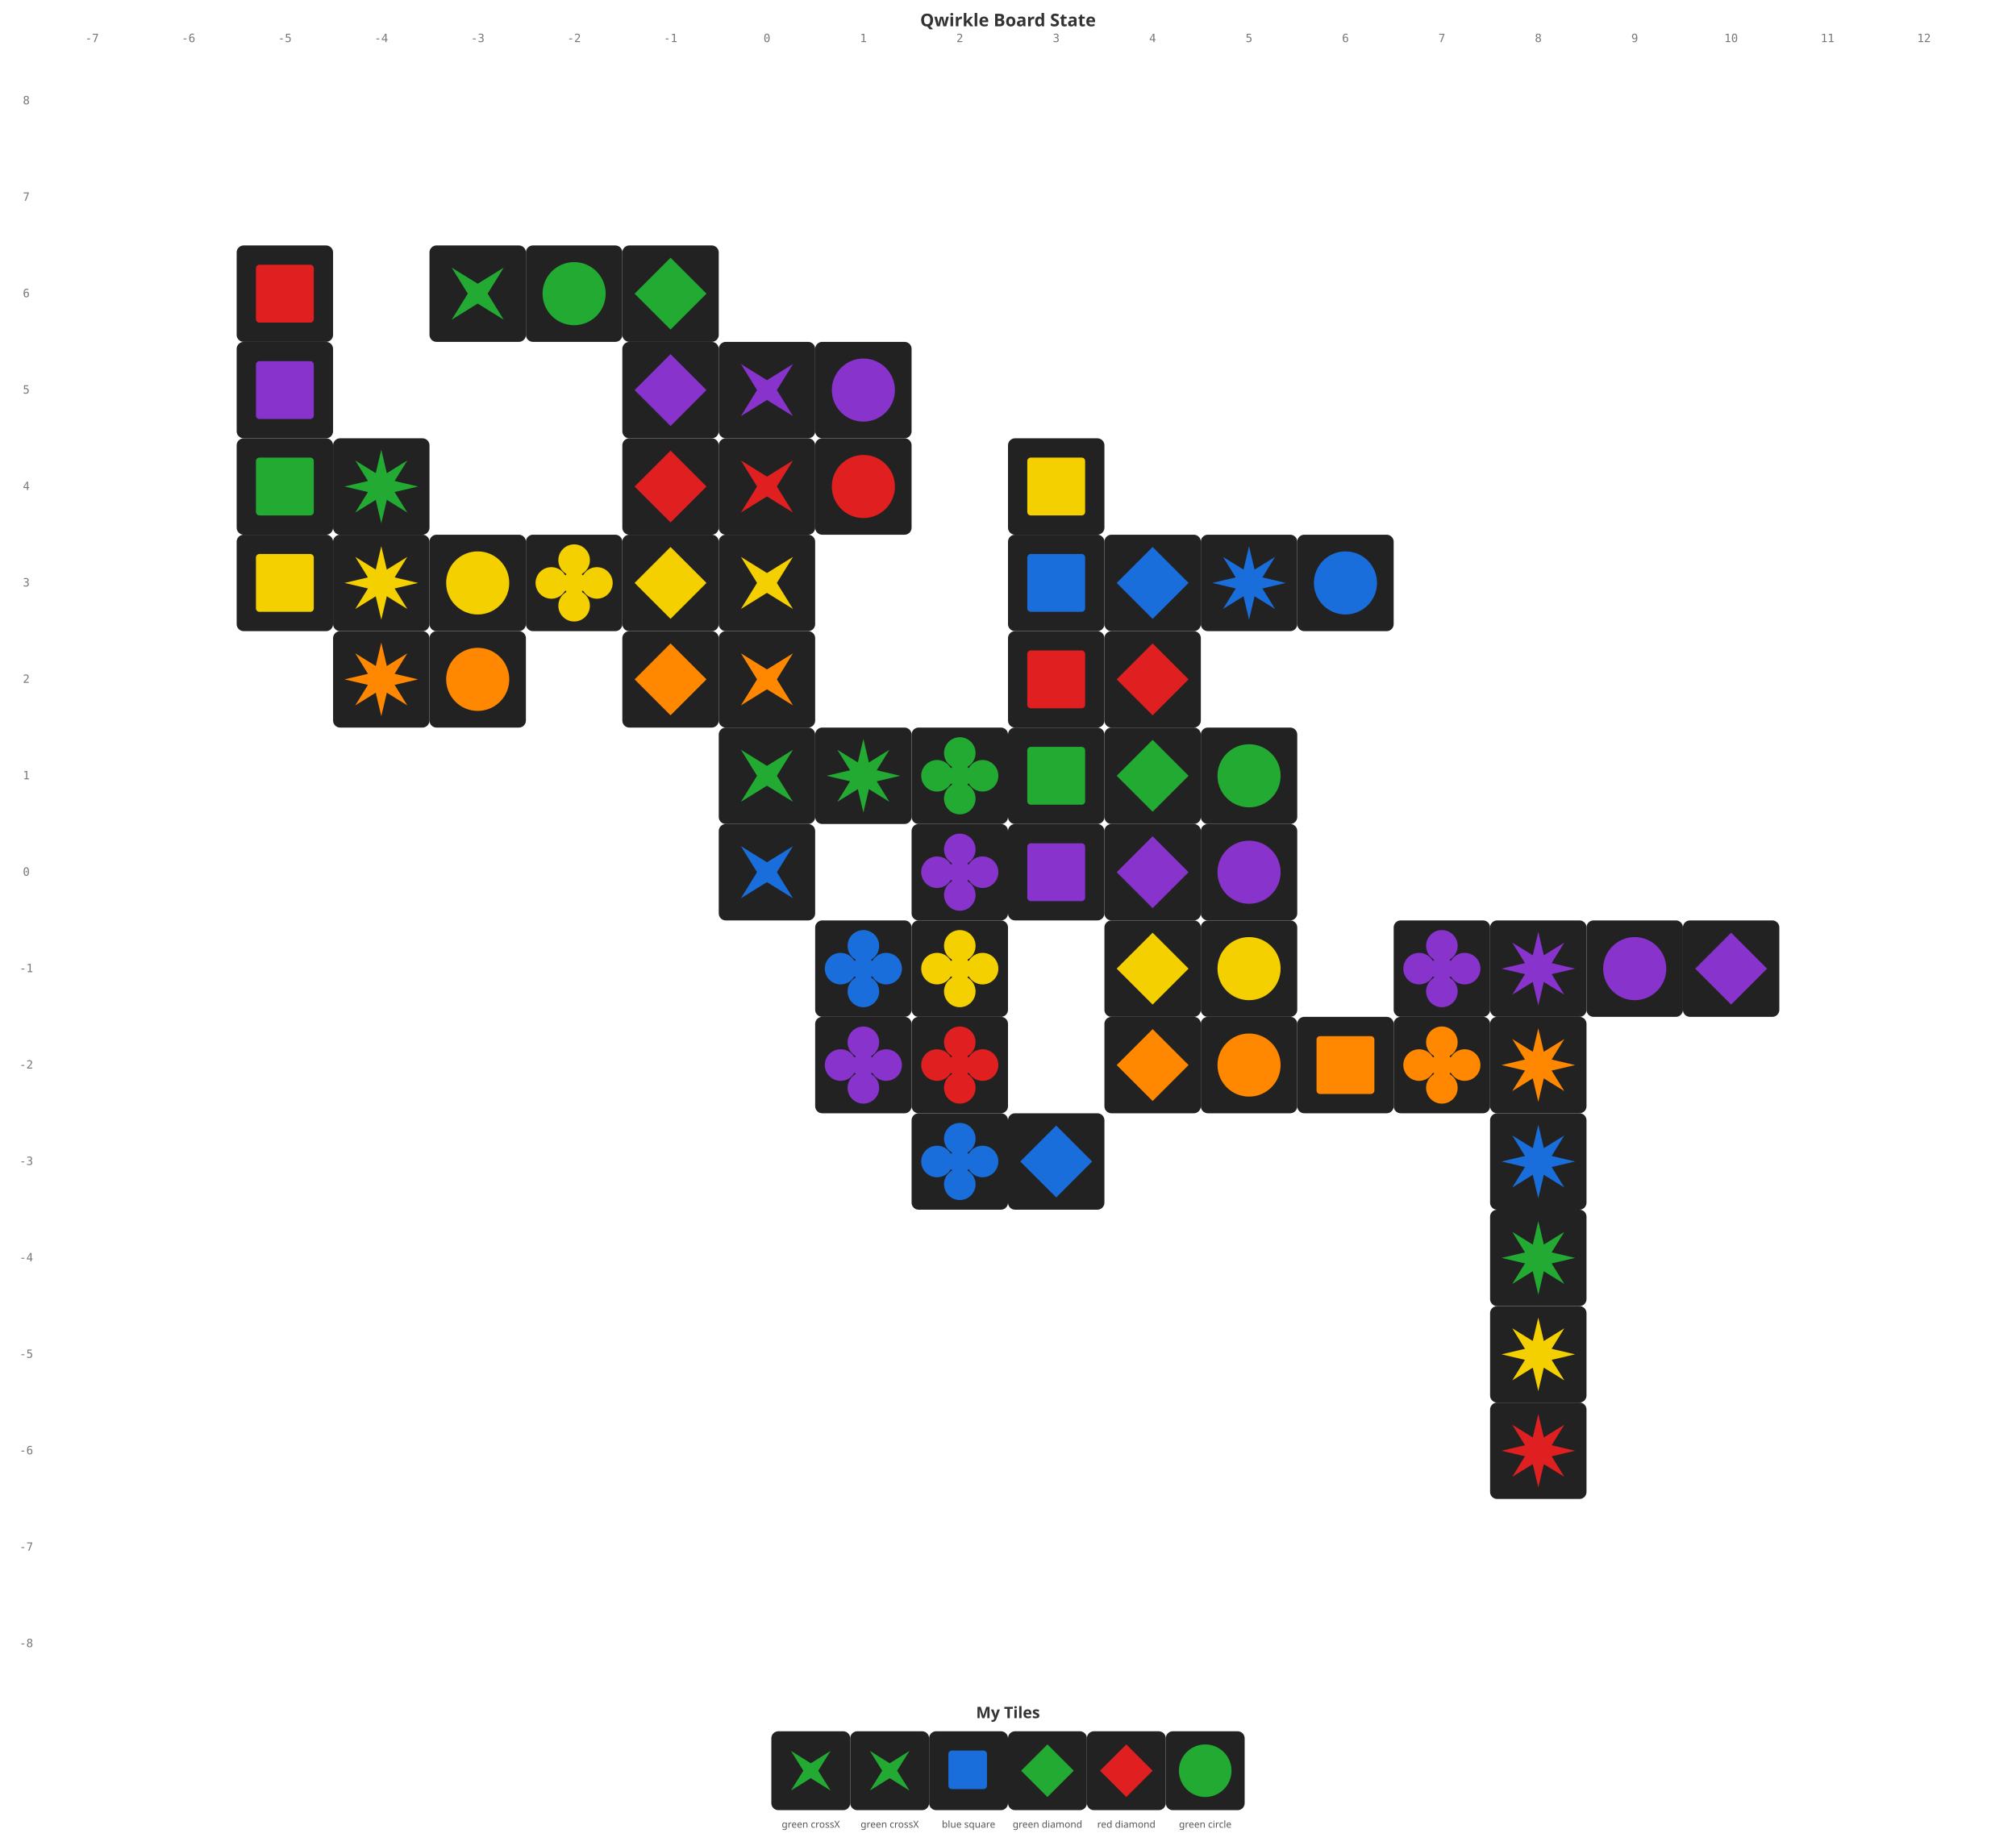
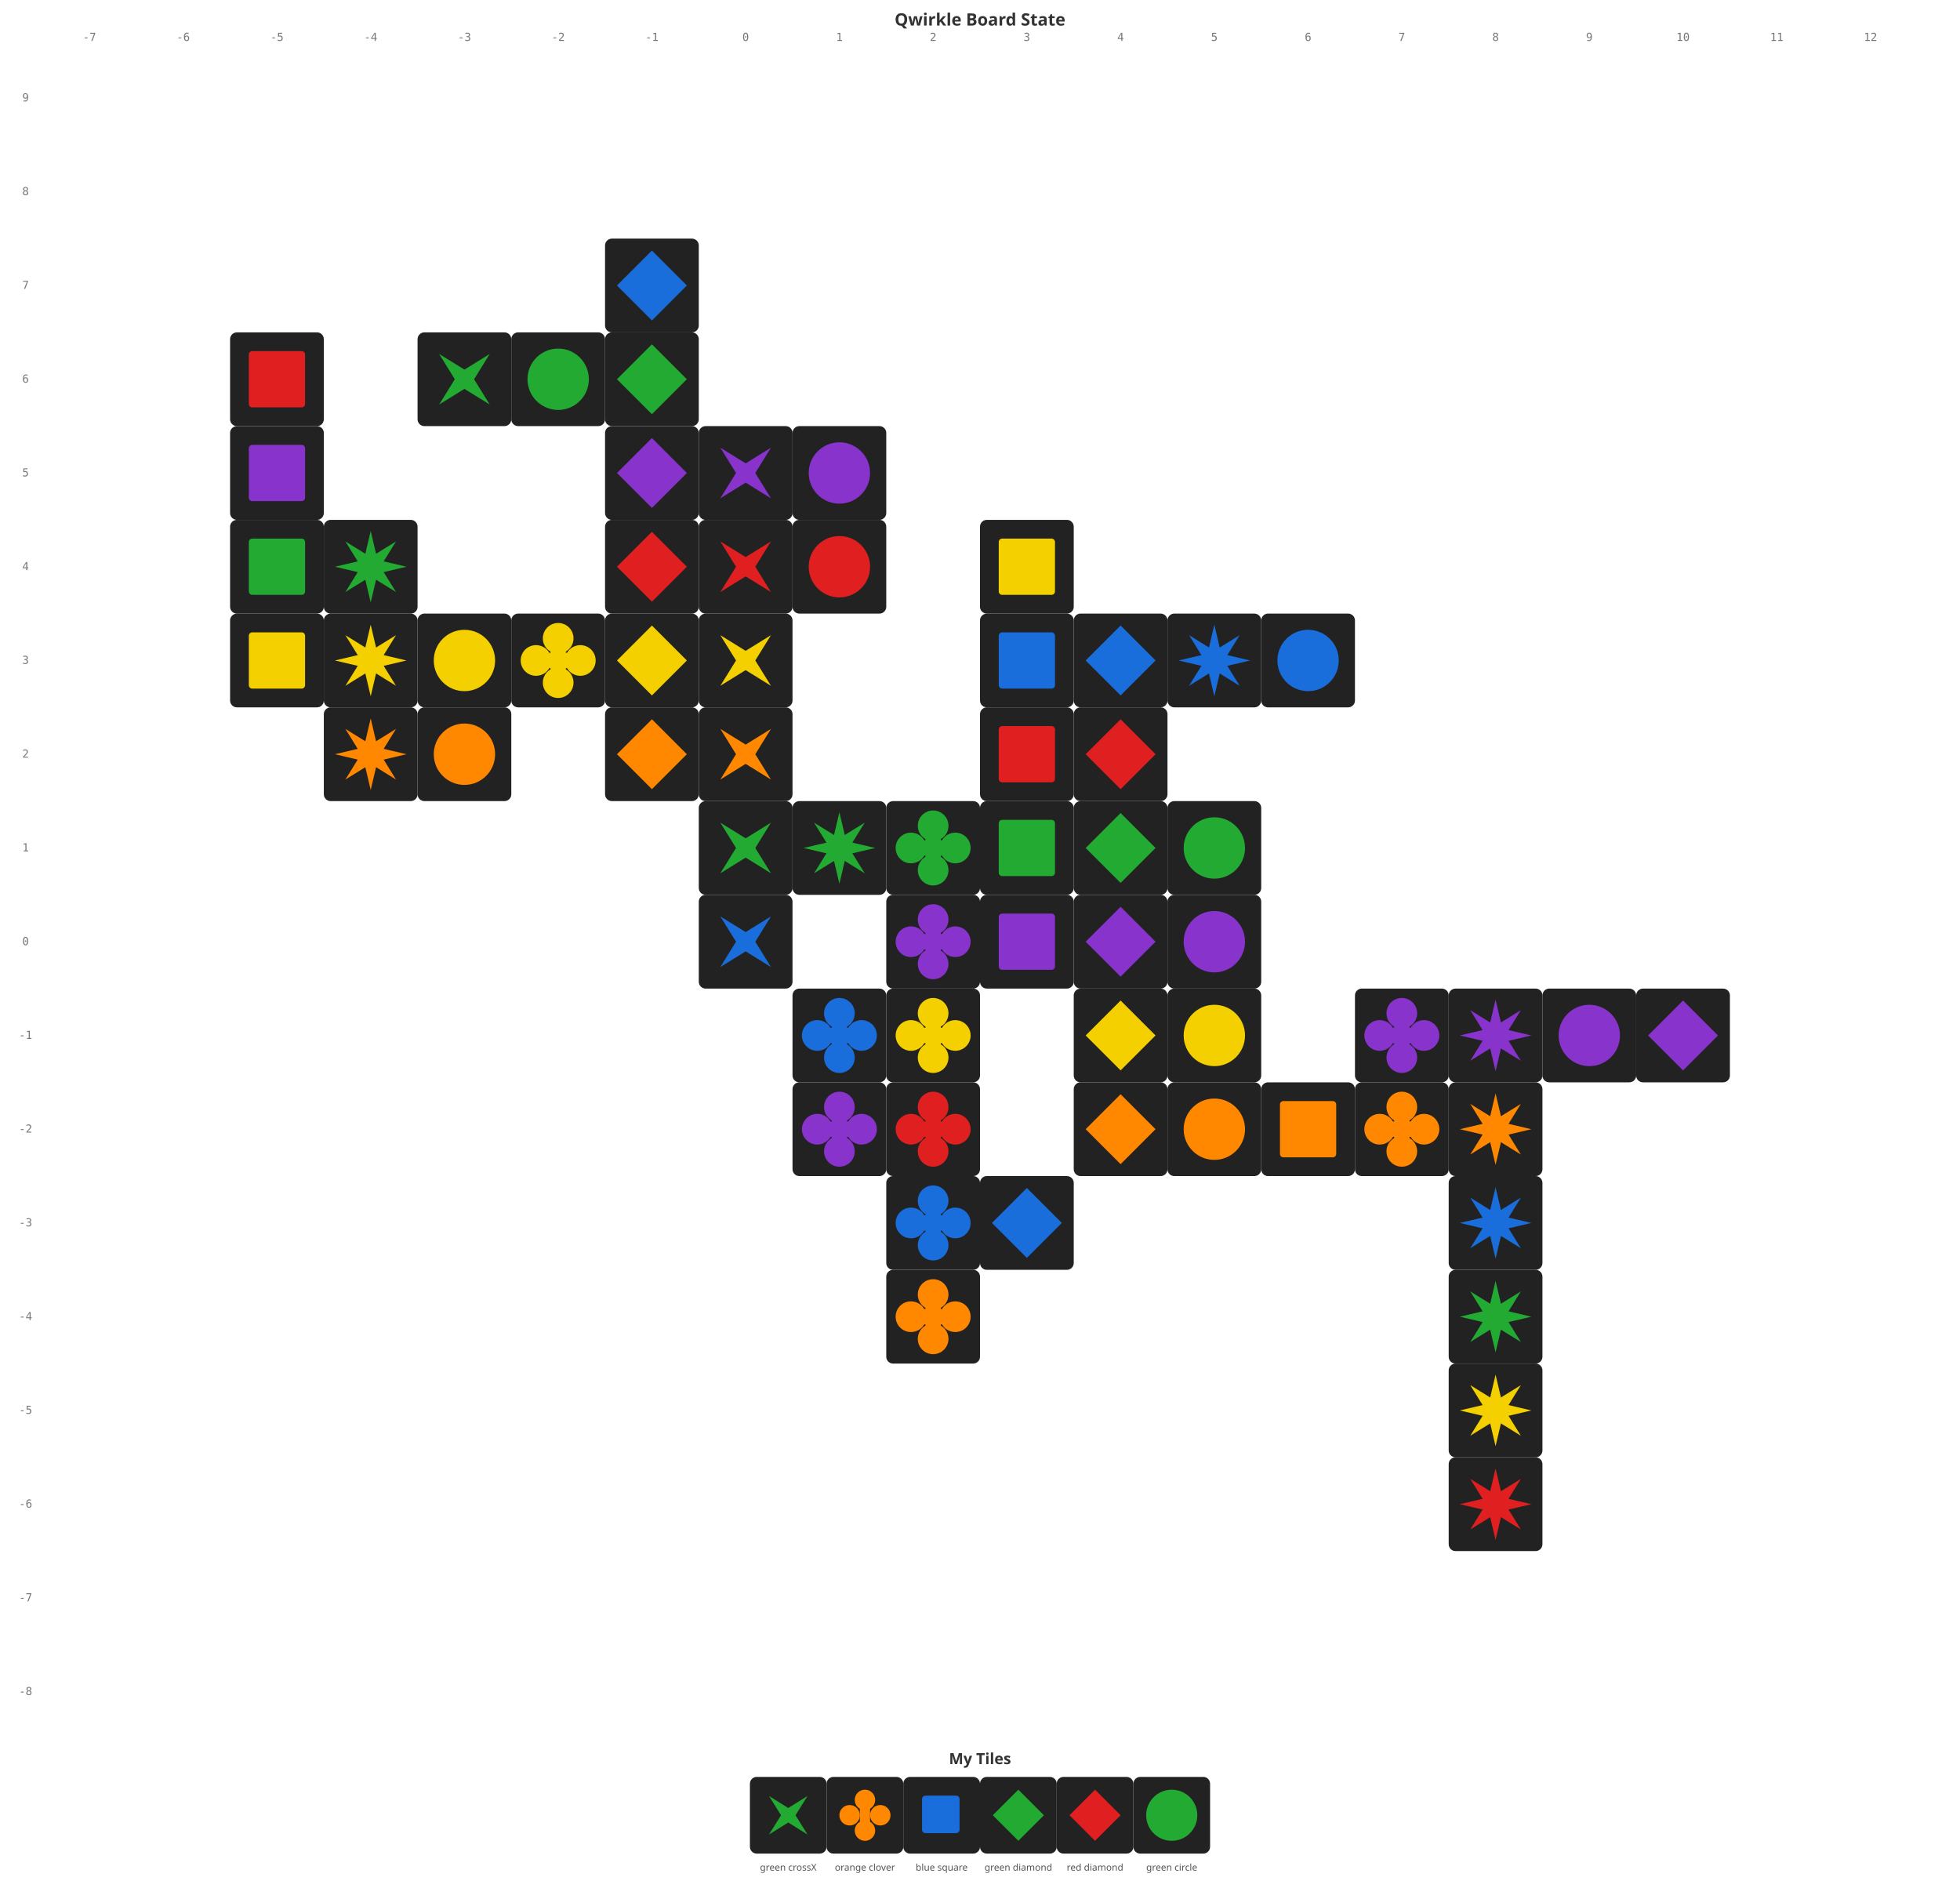
- <svg xmlns="http://www.w3.org/2000/svg" viewBox="0 0 2300 2105" width="2300" height="2105" style="background:#f5f0e8">
+ <svg xmlns="http://www.w3.org/2000/svg" viewBox="0 0 2300 2215" width="2300" height="2215" style="background:#f5f0e8">
  <text x="1150" y="30" text-anchor="middle" font-size="20" fill="#333" font-family="sans-serif" font-weight="bold">Qwirkle Board State</text>
  <text x="105" y="48" text-anchor="middle" font-size="13" fill="#777" font-family="monospace">-7</text>
  <text x="215" y="48" text-anchor="middle" font-size="13" fill="#777" font-family="monospace">-6</text>
  <text x="325" y="48" text-anchor="middle" font-size="13" fill="#777" font-family="monospace">-5</text>
  <text x="435" y="48" text-anchor="middle" font-size="13" fill="#777" font-family="monospace">-4</text>
  <text x="545" y="48" text-anchor="middle" font-size="13" fill="#777" font-family="monospace">-3</text>
  <text x="655" y="48" text-anchor="middle" font-size="13" fill="#777" font-family="monospace">-2</text>
  <text x="765" y="48" text-anchor="middle" font-size="13" fill="#777" font-family="monospace">-1</text>
  <text x="875" y="48" text-anchor="middle" font-size="13" fill="#777" font-family="monospace">0</text>
  <text x="985" y="48" text-anchor="middle" font-size="13" fill="#777" font-family="monospace">1</text>
  <text x="1095" y="48" text-anchor="middle" font-size="13" fill="#777" font-family="monospace">2</text>
  <text x="1205" y="48" text-anchor="middle" font-size="13" fill="#777" font-family="monospace">3</text>
  <text x="1315" y="48" text-anchor="middle" font-size="13" fill="#777" font-family="monospace">4</text>
  <text x="1425" y="48" text-anchor="middle" font-size="13" fill="#777" font-family="monospace">5</text>
  <text x="1535" y="48" text-anchor="middle" font-size="13" fill="#777" font-family="monospace">6</text>
  <text x="1645" y="48" text-anchor="middle" font-size="13" fill="#777" font-family="monospace">7</text>
  <text x="1755" y="48" text-anchor="middle" font-size="13" fill="#777" font-family="monospace">8</text>
  <text x="1865" y="48" text-anchor="middle" font-size="13" fill="#777" font-family="monospace">9</text>
  <text x="1975" y="48" text-anchor="middle" font-size="13" fill="#777" font-family="monospace">10</text>
  <text x="2085" y="48" text-anchor="middle" font-size="13" fill="#777" font-family="monospace">11</text>
  <text x="2195" y="48" text-anchor="middle" font-size="13" fill="#777" font-family="monospace">12</text>
-   <text x="30" y="1879" text-anchor="middle" font-size="13" fill="#777" font-family="monospace">-8</text>
-   <text x="30" y="1769" text-anchor="middle" font-size="13" fill="#777" font-family="monospace">-7</text>
-   <text x="30" y="1659" text-anchor="middle" font-size="13" fill="#777" font-family="monospace">-6</text>
-   <text x="30" y="1549" text-anchor="middle" font-size="13" fill="#777" font-family="monospace">-5</text>
-   <text x="30" y="1439" text-anchor="middle" font-size="13" fill="#777" font-family="monospace">-4</text>
-   <text x="30" y="1329" text-anchor="middle" font-size="13" fill="#777" font-family="monospace">-3</text>
-   <text x="30" y="1219" text-anchor="middle" font-size="13" fill="#777" font-family="monospace">-2</text>
-   <text x="30" y="1109" text-anchor="middle" font-size="13" fill="#777" font-family="monospace">-1</text>
-   <text x="30" y="999" text-anchor="middle" font-size="13" fill="#777" font-family="monospace">0</text>
-   <text x="30" y="889" text-anchor="middle" font-size="13" fill="#777" font-family="monospace">1</text>
-   <text x="30" y="779" text-anchor="middle" font-size="13" fill="#777" font-family="monospace">2</text>
-   <text x="30" y="669" text-anchor="middle" font-size="13" fill="#777" font-family="monospace">3</text>
-   <text x="30" y="559" text-anchor="middle" font-size="13" fill="#777" font-family="monospace">4</text>
-   <text x="30" y="449" text-anchor="middle" font-size="13" fill="#777" font-family="monospace">5</text>
-   <text x="30" y="339" text-anchor="middle" font-size="13" fill="#777" font-family="monospace">6</text>
-   <text x="30" y="229" text-anchor="middle" font-size="13" fill="#777" font-family="monospace">7</text>
-   <text x="30" y="119" text-anchor="middle" font-size="13" fill="#777" font-family="monospace">8</text>
-   <rect x="270" y="280" width="110" height="110" rx="8" fill="#222" />
-   <rect x="292" y="302" width="66" height="66" rx="4" fill="#e02020" />
+   <text x="30" y="1989" text-anchor="middle" font-size="13" fill="#777" font-family="monospace">-8</text>
+   <text x="30" y="1879" text-anchor="middle" font-size="13" fill="#777" font-family="monospace">-7</text>
+   <text x="30" y="1769" text-anchor="middle" font-size="13" fill="#777" font-family="monospace">-6</text>
+   <text x="30" y="1659" text-anchor="middle" font-size="13" fill="#777" font-family="monospace">-5</text>
+   <text x="30" y="1549" text-anchor="middle" font-size="13" fill="#777" font-family="monospace">-4</text>
+   <text x="30" y="1439" text-anchor="middle" font-size="13" fill="#777" font-family="monospace">-3</text>
+   <text x="30" y="1329" text-anchor="middle" font-size="13" fill="#777" font-family="monospace">-2</text>
+   <text x="30" y="1219" text-anchor="middle" font-size="13" fill="#777" font-family="monospace">-1</text>
+   <text x="30" y="1109" text-anchor="middle" font-size="13" fill="#777" font-family="monospace">0</text>
+   <text x="30" y="999" text-anchor="middle" font-size="13" fill="#777" font-family="monospace">1</text>
+   <text x="30" y="889" text-anchor="middle" font-size="13" fill="#777" font-family="monospace">2</text>
+   <text x="30" y="779" text-anchor="middle" font-size="13" fill="#777" font-family="monospace">3</text>
+   <text x="30" y="669" text-anchor="middle" font-size="13" fill="#777" font-family="monospace">4</text>
+   <text x="30" y="559" text-anchor="middle" font-size="13" fill="#777" font-family="monospace">5</text>
+   <text x="30" y="449" text-anchor="middle" font-size="13" fill="#777" font-family="monospace">6</text>
+   <text x="30" y="339" text-anchor="middle" font-size="13" fill="#777" font-family="monospace">7</text>
+   <text x="30" y="229" text-anchor="middle" font-size="13" fill="#777" font-family="monospace">8</text>
+   <text x="30" y="119" text-anchor="middle" font-size="13" fill="#777" font-family="monospace">9</text>
  <rect x="270" y="390" width="110" height="110" rx="8" fill="#222" />
-   <rect x="292" y="412" width="66" height="66" rx="4" fill="#8833cc" />
+   <rect x="292" y="412" width="66" height="66" rx="4" fill="#e02020" />
  <rect x="270" y="500" width="110" height="110" rx="8" fill="#222" />
-   <rect x="292" y="522" width="66" height="66" rx="4" fill="#22aa33" />
+   <rect x="292" y="522" width="66" height="66" rx="4" fill="#8833cc" />
  <rect x="270" y="610" width="110" height="110" rx="8" fill="#222" />
-   <rect x="292" y="632" width="66" height="66" rx="4" fill="#f5d000" />
-   <rect x="380" y="500" width="110" height="110" rx="8" fill="#222" />
-   <g transform="translate(435,555)">
-     <polygon points="0,-42 8,-8 42,0 8,8 0,42 -8,8 -42,0 -8,-8" fill="#22aa33" />
-     <polygon points="0,-42 8,-8 42,0 8,8 0,42 -8,8 -42,0 -8,-8" fill="#22aa33" transform="rotate(45)" />
-   </g>
+   <rect x="292" y="632" width="66" height="66" rx="4" fill="#22aa33" />
+   <rect x="270" y="720" width="110" height="110" rx="8" fill="#222" />
+   <rect x="292" y="742" width="66" height="66" rx="4" fill="#f5d000" />
  <rect x="380" y="610" width="110" height="110" rx="8" fill="#222" />
  <g transform="translate(435,665)">
+     <polygon points="0,-42 8,-8 42,0 8,8 0,42 -8,8 -42,0 -8,-8" fill="#22aa33" />
+     <polygon points="0,-42 8,-8 42,0 8,8 0,42 -8,8 -42,0 -8,-8" fill="#22aa33" transform="rotate(45)" />
+   </g>
+   <rect x="380" y="720" width="110" height="110" rx="8" fill="#222" />
+   <g transform="translate(435,775)">
    <polygon points="0,-42 8,-8 42,0 8,8 0,42 -8,8 -42,0 -8,-8" fill="#f5d000" />
    <polygon points="0,-42 8,-8 42,0 8,8 0,42 -8,8 -42,0 -8,-8" fill="#f5d000" transform="rotate(45)" />
  </g>
-   <rect x="380" y="720" width="110" height="110" rx="8" fill="#222" />
-   <g transform="translate(435,775)">
+   <rect x="380" y="830" width="110" height="110" rx="8" fill="#222" />
+   <g transform="translate(435,885)">
    <polygon points="0,-42 8,-8 42,0 8,8 0,42 -8,8 -42,0 -8,-8" fill="#ff8800" />
    <polygon points="0,-42 8,-8 42,0 8,8 0,42 -8,8 -42,0 -8,-8" fill="#ff8800" transform="rotate(45)" />
  </g>
-   <rect x="490" y="280" width="110" height="110" rx="8" fill="#222" />
-   <g transform="translate(545,335) rotate(45)">
-     <polygon points="0,-42 8,-8 42,0 8,8 0,42 -8,8 -42,0 -8,-8" fill="#22aa33" />
-   </g>
-   <rect x="490" y="610" width="110" height="110" rx="8" fill="#222" />
-   <circle cx="545" cy="665" r="36" fill="#f5d000" />
+   <rect x="490" y="390" width="110" height="110" rx="8" fill="#222" />
+   <g transform="translate(545,445) rotate(45)">
+     <polygon points="0,-42 8,-8 42,0 8,8 0,42 -8,8 -42,0 -8,-8" fill="#22aa33" />
+   </g>
  <rect x="490" y="720" width="110" height="110" rx="8" fill="#222" />
-   <circle cx="545" cy="775" r="36" fill="#ff8800" />
-   <rect x="600" y="280" width="110" height="110" rx="8" fill="#222" />
-   <circle cx="655" cy="335" r="36" fill="#22aa33" />
-   <rect x="600" y="610" width="110" height="110" rx="8" fill="#222" />
-   <g transform="translate(655,665)">
+   <circle cx="545" cy="775" r="36" fill="#f5d000" />
+   <rect x="490" y="830" width="110" height="110" rx="8" fill="#222" />
+   <circle cx="545" cy="885" r="36" fill="#ff8800" />
+   <rect x="600" y="390" width="110" height="110" rx="8" fill="#222" />
+   <circle cx="655" cy="445" r="36" fill="#22aa33" />
+   <rect x="600" y="720" width="110" height="110" rx="8" fill="#222" />
+   <g transform="translate(655,775)">
    <circle cx="0" cy="-26" r="18" fill="#f5d000" />
    <circle cx="26" cy="0" r="18" fill="#f5d000" />
    <circle cx="0" cy="26" r="18" fill="#f5d000" />
    <circle cx="-26" cy="0" r="18" fill="#f5d000" />
    <rect x="-9" y="-26" width="18" height="52" fill="#f5d000" />
    <rect x="-26" y="-9" width="52" height="18" fill="#f5d000" />
  </g>
  <rect x="710" y="280" width="110" height="110" rx="8" fill="#222" />
-   <polygon points="765,294 806,335 765,376 724,335" fill="#22aa33" />
+   <polygon points="765,294 806,335 765,376 724,335" fill="#1a6edb" />
  <rect x="710" y="390" width="110" height="110" rx="8" fill="#222" />
-   <polygon points="765,404 806,445 765,486 724,445" fill="#8833cc" />
+   <polygon points="765,404 806,445 765,486 724,445" fill="#22aa33" />
  <rect x="710" y="500" width="110" height="110" rx="8" fill="#222" />
-   <polygon points="765,514 806,555 765,596 724,555" fill="#e02020" />
+   <polygon points="765,514 806,555 765,596 724,555" fill="#8833cc" />
  <rect x="710" y="610" width="110" height="110" rx="8" fill="#222" />
-   <polygon points="765,624 806,665 765,706 724,665" fill="#f5d000" />
+   <polygon points="765,624 806,665 765,706 724,665" fill="#e02020" />
  <rect x="710" y="720" width="110" height="110" rx="8" fill="#222" />
-   <polygon points="765,734 806,775 765,816 724,775" fill="#ff8800" />
-   <rect x="820" y="390" width="110" height="110" rx="8" fill="#222" />
-   <g transform="translate(875,445) rotate(45)">
-     <polygon points="0,-42 8,-8 42,0 8,8 0,42 -8,8 -42,0 -8,-8" fill="#8833cc" />
-   </g>
+   <polygon points="765,734 806,775 765,816 724,775" fill="#f5d000" />
+   <rect x="710" y="830" width="110" height="110" rx="8" fill="#222" />
+   <polygon points="765,844 806,885 765,926 724,885" fill="#ff8800" />
  <rect x="820" y="500" width="110" height="110" rx="8" fill="#222" />
  <g transform="translate(875,555) rotate(45)">
-     <polygon points="0,-42 8,-8 42,0 8,8 0,42 -8,8 -42,0 -8,-8" fill="#e02020" />
+     <polygon points="0,-42 8,-8 42,0 8,8 0,42 -8,8 -42,0 -8,-8" fill="#8833cc" />
  </g>
  <rect x="820" y="610" width="110" height="110" rx="8" fill="#222" />
  <g transform="translate(875,665) rotate(45)">
-     <polygon points="0,-42 8,-8 42,0 8,8 0,42 -8,8 -42,0 -8,-8" fill="#f5d000" />
+     <polygon points="0,-42 8,-8 42,0 8,8 0,42 -8,8 -42,0 -8,-8" fill="#e02020" />
  </g>
  <rect x="820" y="720" width="110" height="110" rx="8" fill="#222" />
  <g transform="translate(875,775) rotate(45)">
-     <polygon points="0,-42 8,-8 42,0 8,8 0,42 -8,8 -42,0 -8,-8" fill="#ff8800" />
+     <polygon points="0,-42 8,-8 42,0 8,8 0,42 -8,8 -42,0 -8,-8" fill="#f5d000" />
  </g>
  <rect x="820" y="830" width="110" height="110" rx="8" fill="#222" />
  <g transform="translate(875,885) rotate(45)">
-     <polygon points="0,-42 8,-8 42,0 8,8 0,42 -8,8 -42,0 -8,-8" fill="#22aa33" />
+     <polygon points="0,-42 8,-8 42,0 8,8 0,42 -8,8 -42,0 -8,-8" fill="#ff8800" />
  </g>
  <rect x="820" y="940" width="110" height="110" rx="8" fill="#222" />
  <g transform="translate(875,995) rotate(45)">
+     <polygon points="0,-42 8,-8 42,0 8,8 0,42 -8,8 -42,0 -8,-8" fill="#22aa33" />
+   </g>
+   <rect x="820" y="1050" width="110" height="110" rx="8" fill="#222" />
+   <g transform="translate(875,1105) rotate(45)">
    <polygon points="0,-42 8,-8 42,0 8,8 0,42 -8,8 -42,0 -8,-8" fill="#1a6edb" />
  </g>
-   <rect x="930" y="390" width="110" height="110" rx="8" fill="#222" />
-   <circle cx="985" cy="445" r="36" fill="#8833cc" />
  <rect x="930" y="500" width="110" height="110" rx="8" fill="#222" />
-   <circle cx="985" cy="555" r="36" fill="#e02020" />
-   <rect x="930" y="830" width="110" height="110" rx="8" fill="#222" />
-   <g transform="translate(985,885)">
+   <circle cx="985" cy="555" r="36" fill="#8833cc" />
+   <rect x="930" y="610" width="110" height="110" rx="8" fill="#222" />
+   <circle cx="985" cy="665" r="36" fill="#e02020" />
+   <rect x="930" y="940" width="110" height="110" rx="8" fill="#222" />
+   <g transform="translate(985,995)">
    <polygon points="0,-42 8,-8 42,0 8,8 0,42 -8,8 -42,0 -8,-8" fill="#22aa33" />
    <polygon points="0,-42 8,-8 42,0 8,8 0,42 -8,8 -42,0 -8,-8" fill="#22aa33" transform="rotate(45)" />
  </g>
-   <rect x="930" y="1050" width="110" height="110" rx="8" fill="#222" />
-   <g transform="translate(985,1105)">
+   <rect x="930" y="1160" width="110" height="110" rx="8" fill="#222" />
+   <g transform="translate(985,1215)">
    <circle cx="0" cy="-26" r="18" fill="#1a6edb" />
    <circle cx="26" cy="0" r="18" fill="#1a6edb" />
    <circle cx="0" cy="26" r="18" fill="#1a6edb" />
    <circle cx="-26" cy="0" r="18" fill="#1a6edb" />
    <rect x="-9" y="-26" width="18" height="52" fill="#1a6edb" />
    <rect x="-26" y="-9" width="52" height="18" fill="#1a6edb" />
  </g>
-   <rect x="930" y="1160" width="110" height="110" rx="8" fill="#222" />
-   <g transform="translate(985,1215)">
+   <rect x="930" y="1270" width="110" height="110" rx="8" fill="#222" />
+   <g transform="translate(985,1325)">
    <circle cx="0" cy="-26" r="18" fill="#8833cc" />
    <circle cx="26" cy="0" r="18" fill="#8833cc" />
    <circle cx="0" cy="26" r="18" fill="#8833cc" />
    <circle cx="-26" cy="0" r="18" fill="#8833cc" />
    <rect x="-9" y="-26" width="18" height="52" fill="#8833cc" />
    <rect x="-26" y="-9" width="52" height="18" fill="#8833cc" />
  </g>
-   <rect x="1040" y="830" width="110" height="110" rx="8" fill="#222" />
-   <g transform="translate(1095,885)">
+   <rect x="1040" y="940" width="110" height="110" rx="8" fill="#222" />
+   <g transform="translate(1095,995)">
    <circle cx="0" cy="-26" r="18" fill="#22aa33" />
    <circle cx="26" cy="0" r="18" fill="#22aa33" />
    <circle cx="0" cy="26" r="18" fill="#22aa33" />
    <circle cx="-26" cy="0" r="18" fill="#22aa33" />
    <rect x="-9" y="-26" width="18" height="52" fill="#22aa33" />
    <rect x="-26" y="-9" width="52" height="18" fill="#22aa33" />
  </g>
-   <rect x="1040" y="940" width="110" height="110" rx="8" fill="#222" />
-   <g transform="translate(1095,995)">
+   <rect x="1040" y="1050" width="110" height="110" rx="8" fill="#222" />
+   <g transform="translate(1095,1105)">
    <circle cx="0" cy="-26" r="18" fill="#8833cc" />
    <circle cx="26" cy="0" r="18" fill="#8833cc" />
    <circle cx="0" cy="26" r="18" fill="#8833cc" />
    <circle cx="-26" cy="0" r="18" fill="#8833cc" />
    <rect x="-9" y="-26" width="18" height="52" fill="#8833cc" />
    <rect x="-26" y="-9" width="52" height="18" fill="#8833cc" />
  </g>
-   <rect x="1040" y="1050" width="110" height="110" rx="8" fill="#222" />
-   <g transform="translate(1095,1105)">
+   <rect x="1040" y="1160" width="110" height="110" rx="8" fill="#222" />
+   <g transform="translate(1095,1215)">
    <circle cx="0" cy="-26" r="18" fill="#f5d000" />
    <circle cx="26" cy="0" r="18" fill="#f5d000" />
    <circle cx="0" cy="26" r="18" fill="#f5d000" />
    <circle cx="-26" cy="0" r="18" fill="#f5d000" />
    <rect x="-9" y="-26" width="18" height="52" fill="#f5d000" />
    <rect x="-26" y="-9" width="52" height="18" fill="#f5d000" />
  </g>
-   <rect x="1040" y="1160" width="110" height="110" rx="8" fill="#222" />
-   <g transform="translate(1095,1215)">
+   <rect x="1040" y="1270" width="110" height="110" rx="8" fill="#222" />
+   <g transform="translate(1095,1325)">
    <circle cx="0" cy="-26" r="18" fill="#e02020" />
    <circle cx="26" cy="0" r="18" fill="#e02020" />
    <circle cx="0" cy="26" r="18" fill="#e02020" />
    <circle cx="-26" cy="0" r="18" fill="#e02020" />
    <rect x="-9" y="-26" width="18" height="52" fill="#e02020" />
    <rect x="-26" y="-9" width="52" height="18" fill="#e02020" />
  </g>
-   <rect x="1040" y="1270" width="110" height="110" rx="8" fill="#222" />
-   <g transform="translate(1095,1325)">
+   <rect x="1040" y="1380" width="110" height="110" rx="8" fill="#222" />
+   <g transform="translate(1095,1435)">
    <circle cx="0" cy="-26" r="18" fill="#1a6edb" />
    <circle cx="26" cy="0" r="18" fill="#1a6edb" />
    <circle cx="0" cy="26" r="18" fill="#1a6edb" />
    <circle cx="-26" cy="0" r="18" fill="#1a6edb" />
    <rect x="-9" y="-26" width="18" height="52" fill="#1a6edb" />
    <rect x="-26" y="-9" width="52" height="18" fill="#1a6edb" />
  </g>
-   <rect x="1150" y="500" width="110" height="110" rx="8" fill="#222" />
-   <rect x="1172" y="522" width="66" height="66" rx="4" fill="#f5d000" />
+   <rect x="1040" y="1490" width="110" height="110" rx="8" fill="#222" />
+   <g transform="translate(1095,1545)">
+     <circle cx="0" cy="-26" r="18" fill="#ff8800" />
+     <circle cx="26" cy="0" r="18" fill="#ff8800" />
+     <circle cx="0" cy="26" r="18" fill="#ff8800" />
+     <circle cx="-26" cy="0" r="18" fill="#ff8800" />
+     <rect x="-9" y="-26" width="18" height="52" fill="#ff8800" />
+     <rect x="-26" y="-9" width="52" height="18" fill="#ff8800" />
+   </g>
  <rect x="1150" y="610" width="110" height="110" rx="8" fill="#222" />
-   <rect x="1172" y="632" width="66" height="66" rx="4" fill="#1a6edb" />
+   <rect x="1172" y="632" width="66" height="66" rx="4" fill="#f5d000" />
  <rect x="1150" y="720" width="110" height="110" rx="8" fill="#222" />
-   <rect x="1172" y="742" width="66" height="66" rx="4" fill="#e02020" />
+   <rect x="1172" y="742" width="66" height="66" rx="4" fill="#1a6edb" />
  <rect x="1150" y="830" width="110" height="110" rx="8" fill="#222" />
-   <rect x="1172" y="852" width="66" height="66" rx="4" fill="#22aa33" />
+   <rect x="1172" y="852" width="66" height="66" rx="4" fill="#e02020" />
  <rect x="1150" y="940" width="110" height="110" rx="8" fill="#222" />
-   <rect x="1172" y="962" width="66" height="66" rx="4" fill="#8833cc" />
-   <rect x="1150" y="1270" width="110" height="110" rx="8" fill="#222" />
-   <polygon points="1205,1284 1246,1325 1205,1366 1164,1325" fill="#1a6edb" />
-   <rect x="1260" y="610" width="110" height="110" rx="8" fill="#222" />
-   <polygon points="1315,624 1356,665 1315,706 1274,665" fill="#1a6edb" />
+   <rect x="1172" y="962" width="66" height="66" rx="4" fill="#22aa33" />
+   <rect x="1150" y="1050" width="110" height="110" rx="8" fill="#222" />
+   <rect x="1172" y="1072" width="66" height="66" rx="4" fill="#8833cc" />
+   <rect x="1150" y="1380" width="110" height="110" rx="8" fill="#222" />
+   <polygon points="1205,1394 1246,1435 1205,1476 1164,1435" fill="#1a6edb" />
  <rect x="1260" y="720" width="110" height="110" rx="8" fill="#222" />
-   <polygon points="1315,734 1356,775 1315,816 1274,775" fill="#e02020" />
+   <polygon points="1315,734 1356,775 1315,816 1274,775" fill="#1a6edb" />
  <rect x="1260" y="830" width="110" height="110" rx="8" fill="#222" />
-   <polygon points="1315,844 1356,885 1315,926 1274,885" fill="#22aa33" />
+   <polygon points="1315,844 1356,885 1315,926 1274,885" fill="#e02020" />
  <rect x="1260" y="940" width="110" height="110" rx="8" fill="#222" />
-   <polygon points="1315,954 1356,995 1315,1036 1274,995" fill="#8833cc" />
+   <polygon points="1315,954 1356,995 1315,1036 1274,995" fill="#22aa33" />
  <rect x="1260" y="1050" width="110" height="110" rx="8" fill="#222" />
-   <polygon points="1315,1064 1356,1105 1315,1146 1274,1105" fill="#f5d000" />
+   <polygon points="1315,1064 1356,1105 1315,1146 1274,1105" fill="#8833cc" />
  <rect x="1260" y="1160" width="110" height="110" rx="8" fill="#222" />
-   <polygon points="1315,1174 1356,1215 1315,1256 1274,1215" fill="#ff8800" />
-   <rect x="1370" y="610" width="110" height="110" rx="8" fill="#222" />
-   <g transform="translate(1425,665)">
+   <polygon points="1315,1174 1356,1215 1315,1256 1274,1215" fill="#f5d000" />
+   <rect x="1260" y="1270" width="110" height="110" rx="8" fill="#222" />
+   <polygon points="1315,1284 1356,1325 1315,1366 1274,1325" fill="#ff8800" />
+   <rect x="1370" y="720" width="110" height="110" rx="8" fill="#222" />
+   <g transform="translate(1425,775)">
    <polygon points="0,-42 8,-8 42,0 8,8 0,42 -8,8 -42,0 -8,-8" fill="#1a6edb" />
    <polygon points="0,-42 8,-8 42,0 8,8 0,42 -8,8 -42,0 -8,-8" fill="#1a6edb" transform="rotate(45)" />
  </g>
-   <rect x="1370" y="830" width="110" height="110" rx="8" fill="#222" />
-   <circle cx="1425" cy="885" r="36" fill="#22aa33" />
  <rect x="1370" y="940" width="110" height="110" rx="8" fill="#222" />
-   <circle cx="1425" cy="995" r="36" fill="#8833cc" />
+   <circle cx="1425" cy="995" r="36" fill="#22aa33" />
  <rect x="1370" y="1050" width="110" height="110" rx="8" fill="#222" />
-   <circle cx="1425" cy="1105" r="36" fill="#f5d000" />
+   <circle cx="1425" cy="1105" r="36" fill="#8833cc" />
  <rect x="1370" y="1160" width="110" height="110" rx="8" fill="#222" />
-   <circle cx="1425" cy="1215" r="36" fill="#ff8800" />
-   <rect x="1480" y="610" width="110" height="110" rx="8" fill="#222" />
-   <circle cx="1535" cy="665" r="36" fill="#1a6edb" />
-   <rect x="1480" y="1160" width="110" height="110" rx="8" fill="#222" />
-   <rect x="1502" y="1182" width="66" height="66" rx="4" fill="#ff8800" />
-   <rect x="1590" y="1050" width="110" height="110" rx="8" fill="#222" />
-   <g transform="translate(1645,1105)">
+   <circle cx="1425" cy="1215" r="36" fill="#f5d000" />
+   <rect x="1370" y="1270" width="110" height="110" rx="8" fill="#222" />
+   <circle cx="1425" cy="1325" r="36" fill="#ff8800" />
+   <rect x="1480" y="720" width="110" height="110" rx="8" fill="#222" />
+   <circle cx="1535" cy="775" r="36" fill="#1a6edb" />
+   <rect x="1480" y="1270" width="110" height="110" rx="8" fill="#222" />
+   <rect x="1502" y="1292" width="66" height="66" rx="4" fill="#ff8800" />
+   <rect x="1590" y="1160" width="110" height="110" rx="8" fill="#222" />
+   <g transform="translate(1645,1215)">
    <circle cx="0" cy="-26" r="18" fill="#8833cc" />
    <circle cx="26" cy="0" r="18" fill="#8833cc" />
    <circle cx="0" cy="26" r="18" fill="#8833cc" />
    <circle cx="-26" cy="0" r="18" fill="#8833cc" />
    <rect x="-9" y="-26" width="18" height="52" fill="#8833cc" />
    <rect x="-26" y="-9" width="52" height="18" fill="#8833cc" />
  </g>
-   <rect x="1590" y="1160" width="110" height="110" rx="8" fill="#222" />
-   <g transform="translate(1645,1215)">
+   <rect x="1590" y="1270" width="110" height="110" rx="8" fill="#222" />
+   <g transform="translate(1645,1325)">
    <circle cx="0" cy="-26" r="18" fill="#ff8800" />
    <circle cx="26" cy="0" r="18" fill="#ff8800" />
    <circle cx="0" cy="26" r="18" fill="#ff8800" />
    <circle cx="-26" cy="0" r="18" fill="#ff8800" />
    <rect x="-9" y="-26" width="18" height="52" fill="#ff8800" />
    <rect x="-26" y="-9" width="52" height="18" fill="#ff8800" />
  </g>
-   <rect x="1700" y="1050" width="110" height="110" rx="8" fill="#222" />
-   <g transform="translate(1755,1105)">
+   <rect x="1700" y="1160" width="110" height="110" rx="8" fill="#222" />
+   <g transform="translate(1755,1215)">
    <polygon points="0,-42 8,-8 42,0 8,8 0,42 -8,8 -42,0 -8,-8" fill="#8833cc" />
    <polygon points="0,-42 8,-8 42,0 8,8 0,42 -8,8 -42,0 -8,-8" fill="#8833cc" transform="rotate(45)" />
  </g>
-   <rect x="1700" y="1160" width="110" height="110" rx="8" fill="#222" />
-   <g transform="translate(1755,1215)">
+   <rect x="1700" y="1270" width="110" height="110" rx="8" fill="#222" />
+   <g transform="translate(1755,1325)">
    <polygon points="0,-42 8,-8 42,0 8,8 0,42 -8,8 -42,0 -8,-8" fill="#ff8800" />
    <polygon points="0,-42 8,-8 42,0 8,8 0,42 -8,8 -42,0 -8,-8" fill="#ff8800" transform="rotate(45)" />
  </g>
-   <rect x="1700" y="1270" width="110" height="110" rx="8" fill="#222" />
-   <g transform="translate(1755,1325)">
+   <rect x="1700" y="1380" width="110" height="110" rx="8" fill="#222" />
+   <g transform="translate(1755,1435)">
    <polygon points="0,-42 8,-8 42,0 8,8 0,42 -8,8 -42,0 -8,-8" fill="#1a6edb" />
    <polygon points="0,-42 8,-8 42,0 8,8 0,42 -8,8 -42,0 -8,-8" fill="#1a6edb" transform="rotate(45)" />
  </g>
-   <rect x="1700" y="1380" width="110" height="110" rx="8" fill="#222" />
-   <g transform="translate(1755,1435)">
-     <polygon points="0,-42 8,-8 42,0 8,8 0,42 -8,8 -42,0 -8,-8" fill="#22aa33" />
-     <polygon points="0,-42 8,-8 42,0 8,8 0,42 -8,8 -42,0 -8,-8" fill="#22aa33" transform="rotate(45)" />
-   </g>
  <rect x="1700" y="1490" width="110" height="110" rx="8" fill="#222" />
  <g transform="translate(1755,1545)">
+     <polygon points="0,-42 8,-8 42,0 8,8 0,42 -8,8 -42,0 -8,-8" fill="#22aa33" />
+     <polygon points="0,-42 8,-8 42,0 8,8 0,42 -8,8 -42,0 -8,-8" fill="#22aa33" transform="rotate(45)" />
+   </g>
+   <rect x="1700" y="1600" width="110" height="110" rx="8" fill="#222" />
+   <g transform="translate(1755,1655)">
    <polygon points="0,-42 8,-8 42,0 8,8 0,42 -8,8 -42,0 -8,-8" fill="#f5d000" />
    <polygon points="0,-42 8,-8 42,0 8,8 0,42 -8,8 -42,0 -8,-8" fill="#f5d000" transform="rotate(45)" />
  </g>
-   <rect x="1700" y="1600" width="110" height="110" rx="8" fill="#222" />
-   <g transform="translate(1755,1655)">
+   <rect x="1700" y="1710" width="110" height="110" rx="8" fill="#222" />
+   <g transform="translate(1755,1765)">
    <polygon points="0,-42 8,-8 42,0 8,8 0,42 -8,8 -42,0 -8,-8" fill="#e02020" />
    <polygon points="0,-42 8,-8 42,0 8,8 0,42 -8,8 -42,0 -8,-8" fill="#e02020" transform="rotate(45)" />
  </g>
-   <rect x="1810" y="1050" width="110" height="110" rx="8" fill="#222" />
-   <circle cx="1865" cy="1105" r="36" fill="#8833cc" />
-   <rect x="1920" y="1050" width="110" height="110" rx="8" fill="#222" />
-   <polygon points="1975,1064 2016,1105 1975,1146 1934,1105" fill="#8833cc" />
-   <text x="1150" y="1960" text-anchor="middle" font-size="18" fill="#333" font-family="sans-serif" font-weight="bold">My Tiles</text>
-   <rect x="880" y="1975" width="90" height="90" rx="8" fill="#222" />
-   <g transform="translate(925,2020) rotate(45)">
+   <rect x="1810" y="1160" width="110" height="110" rx="8" fill="#222" />
+   <circle cx="1865" cy="1215" r="36" fill="#8833cc" />
+   <rect x="1920" y="1160" width="110" height="110" rx="8" fill="#222" />
+   <polygon points="1975,1174 2016,1215 1975,1256 1934,1215" fill="#8833cc" />
+   <text x="1150" y="2070" text-anchor="middle" font-size="18" fill="#333" font-family="sans-serif" font-weight="bold">My Tiles</text>
+   <rect x="880" y="2085" width="90" height="90" rx="8" fill="#222" />
+   <g transform="translate(925,2130) rotate(45)">
    <polygon points="0,-32 6,-6 32,0 6,6 0,32 -6,6 -32,0 -6,-6" fill="#22aa33" />
  </g>
-   <text x="925" y="2085" text-anchor="middle" font-size="11" fill="#555" font-family="sans-serif">green crossX</text>
-   <rect x="970" y="1975" width="90" height="90" rx="8" fill="#222" />
-   <g transform="translate(1015,2020) rotate(45)">
-     <polygon points="0,-32 6,-6 32,0 6,6 0,32 -6,6 -32,0 -6,-6" fill="#22aa33" />
-   </g>
-   <text x="1015" y="2085" text-anchor="middle" font-size="11" fill="#555" font-family="sans-serif">green crossX</text>
-   <rect x="1060" y="1975" width="90" height="90" rx="8" fill="#222" />
-   <rect x="1082" y="1997" width="44" height="44" rx="4" fill="#1a6edb" />
-   <text x="1105" y="2085" text-anchor="middle" font-size="11" fill="#555" font-family="sans-serif">blue square</text>
-   <rect x="1150" y="1975" width="90" height="90" rx="8" fill="#222" />
-   <polygon points="1195,1990 1225,2020 1195,2050 1165,2020" fill="#22aa33" />
-   <text x="1195" y="2085" text-anchor="middle" font-size="11" fill="#555" font-family="sans-serif">green diamond</text>
-   <rect x="1240" y="1975" width="90" height="90" rx="8" fill="#222" />
-   <polygon points="1285,1990 1315,2020 1285,2050 1255,2020" fill="#e02020" />
-   <text x="1285" y="2085" text-anchor="middle" font-size="11" fill="#555" font-family="sans-serif">red diamond</text>
-   <rect x="1330" y="1975" width="90" height="90" rx="8" fill="#222" />
-   <circle cx="1375" cy="2020" r="30" fill="#22aa33" />
-   <text x="1375" y="2085" text-anchor="middle" font-size="11" fill="#555" font-family="sans-serif">green circle</text>
+   <text x="925" y="2195" text-anchor="middle" font-size="11" fill="#555" font-family="sans-serif">green crossX</text>
+   <rect x="970" y="2085" width="90" height="90" rx="8" fill="#222" />
+   <g transform="translate(1015,2130)">
+     <circle cx="0" cy="-18" r="12" fill="#ff8800" />
+     <circle cx="18" cy="0" r="12" fill="#ff8800" />
+     <circle cx="0" cy="18" r="12" fill="#ff8800" />
+     <circle cx="-18" cy="0" r="12" fill="#ff8800" />
+     <rect x="-6" y="-18" width="12" height="36" fill="#ff8800" />
+   </g>
+   <text x="1015" y="2195" text-anchor="middle" font-size="11" fill="#555" font-family="sans-serif">orange clover</text>
+   <rect x="1060" y="2085" width="90" height="90" rx="8" fill="#222" />
+   <rect x="1082" y="2107" width="44" height="44" rx="4" fill="#1a6edb" />
+   <text x="1105" y="2195" text-anchor="middle" font-size="11" fill="#555" font-family="sans-serif">blue square</text>
+   <rect x="1150" y="2085" width="90" height="90" rx="8" fill="#222" />
+   <polygon points="1195,2100 1225,2130 1195,2160 1165,2130" fill="#22aa33" />
+   <text x="1195" y="2195" text-anchor="middle" font-size="11" fill="#555" font-family="sans-serif">green diamond</text>
+   <rect x="1240" y="2085" width="90" height="90" rx="8" fill="#222" />
+   <polygon points="1285,2100 1315,2130 1285,2160 1255,2130" fill="#e02020" />
+   <text x="1285" y="2195" text-anchor="middle" font-size="11" fill="#555" font-family="sans-serif">red diamond</text>
+   <rect x="1330" y="2085" width="90" height="90" rx="8" fill="#222" />
+   <circle cx="1375" cy="2130" r="30" fill="#22aa33" />
+   <text x="1375" y="2195" text-anchor="middle" font-size="11" fill="#555" font-family="sans-serif">green circle</text>
</svg>
